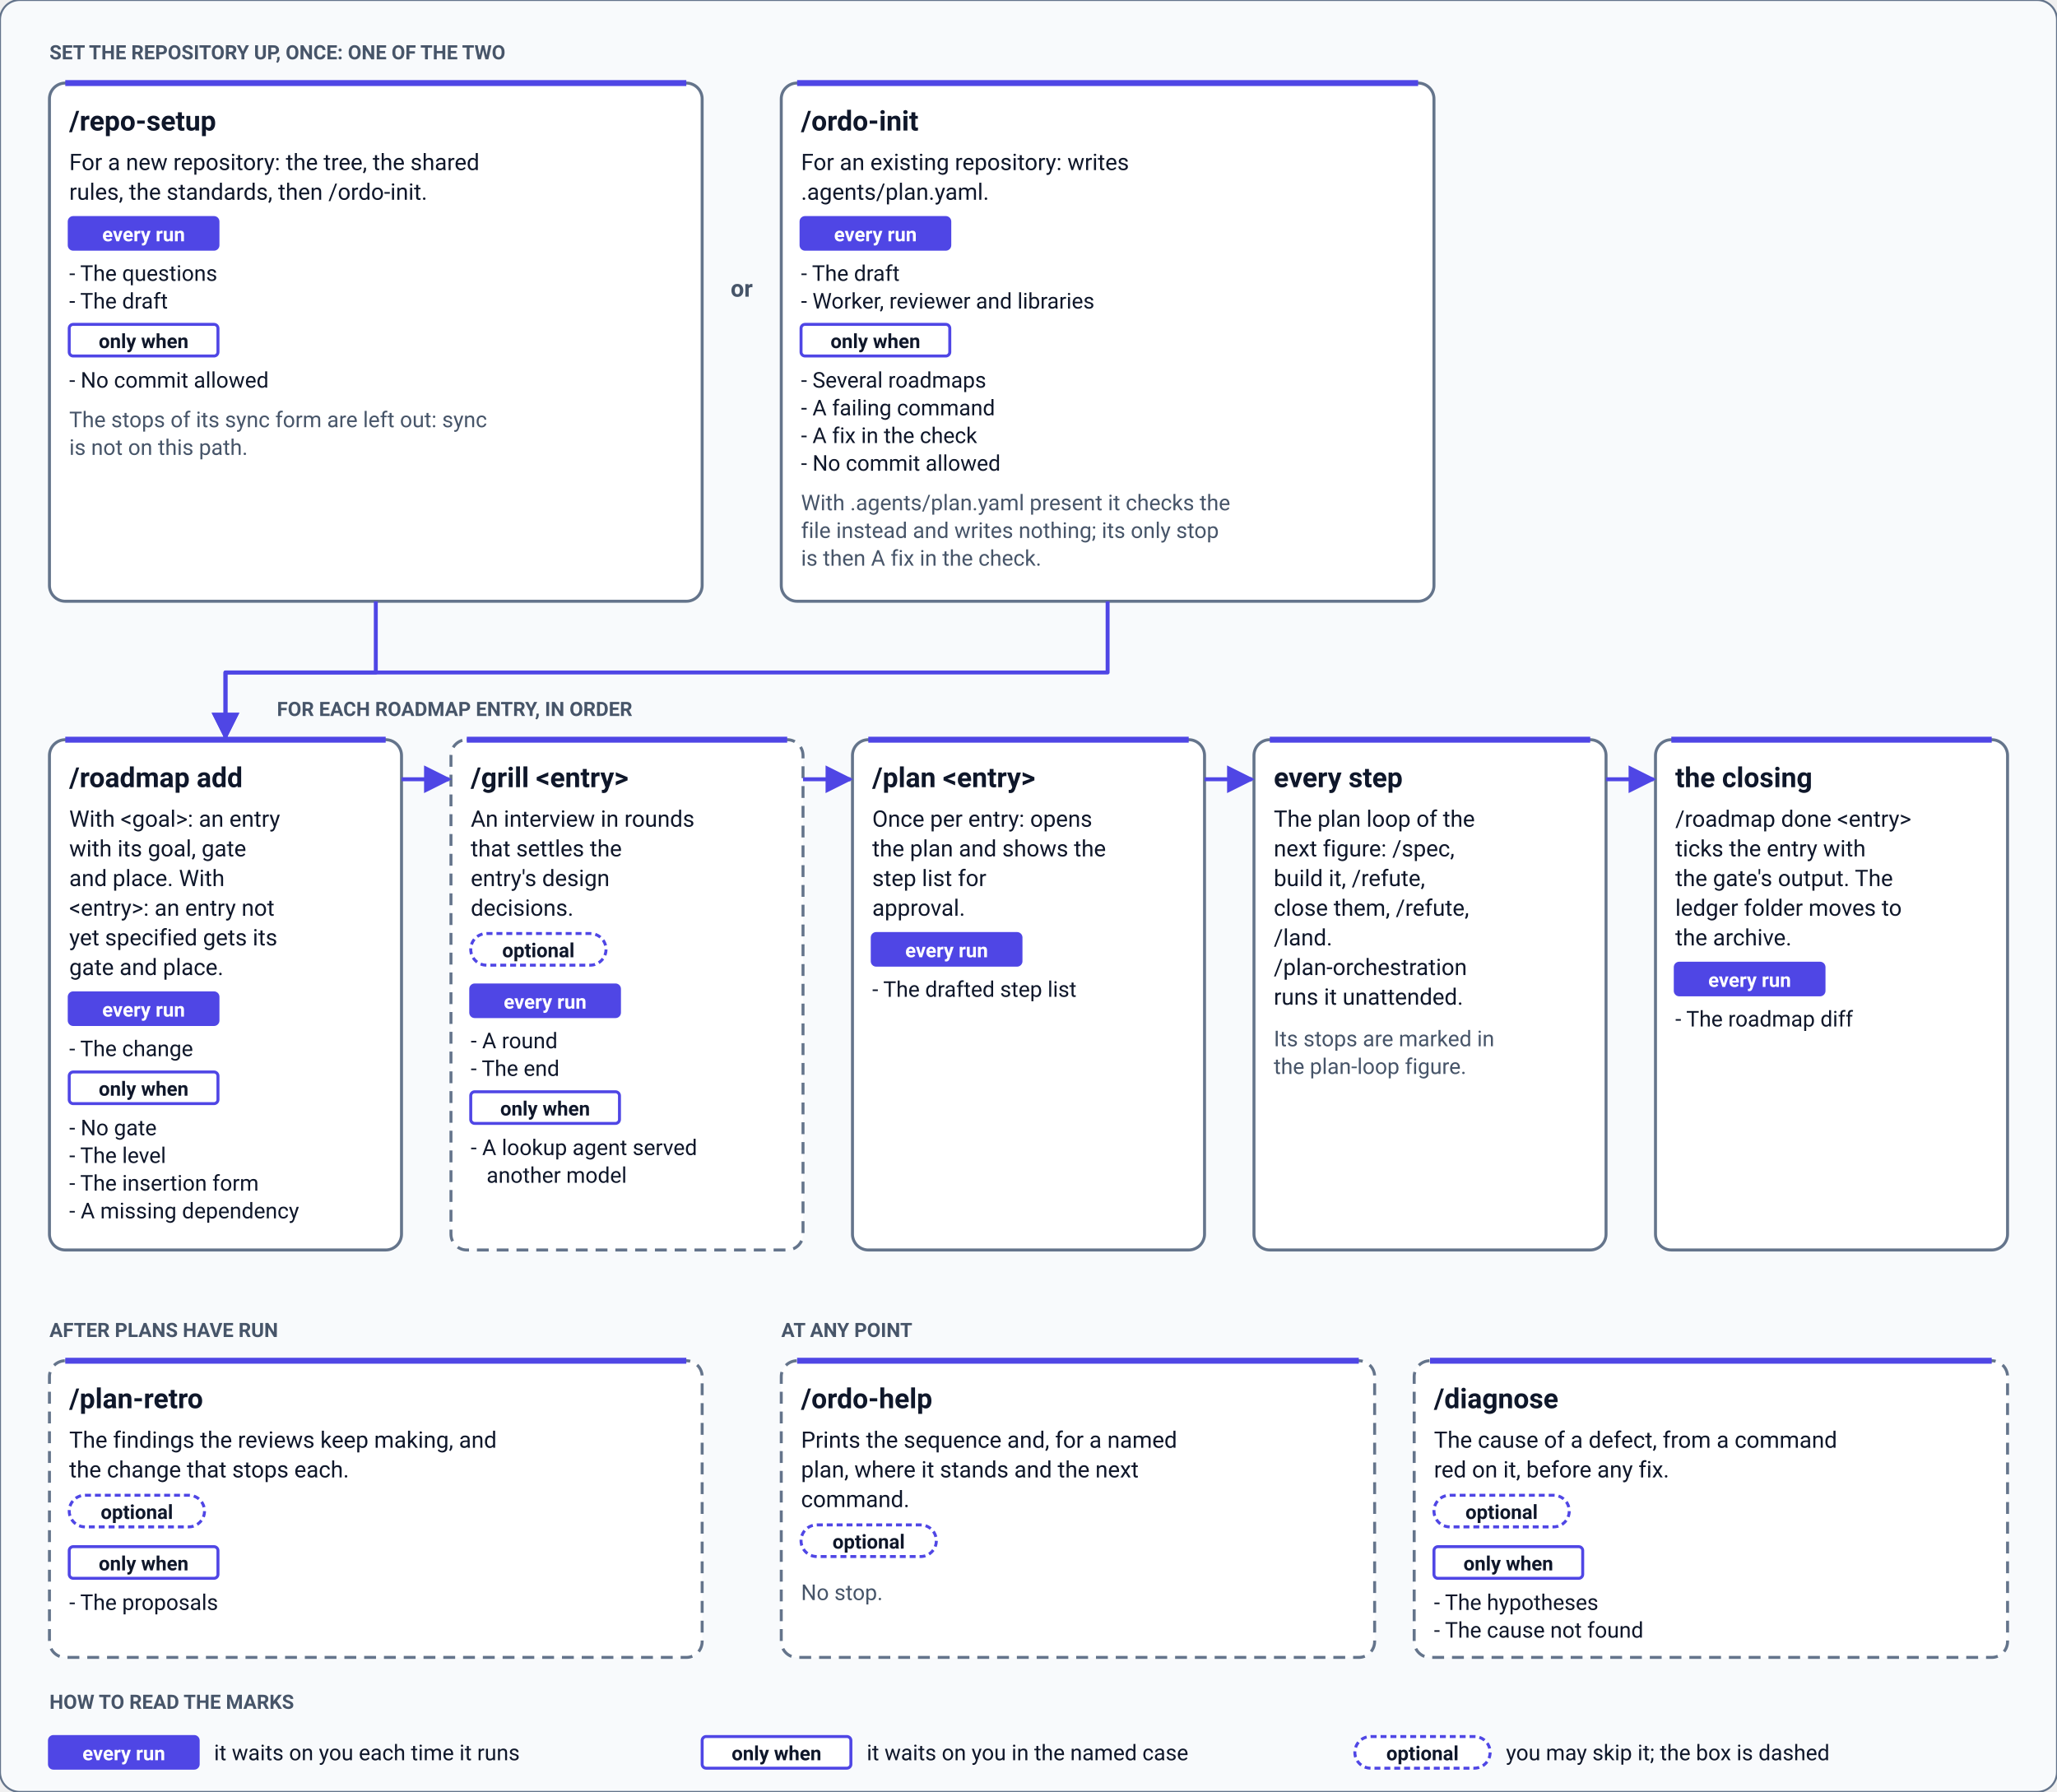
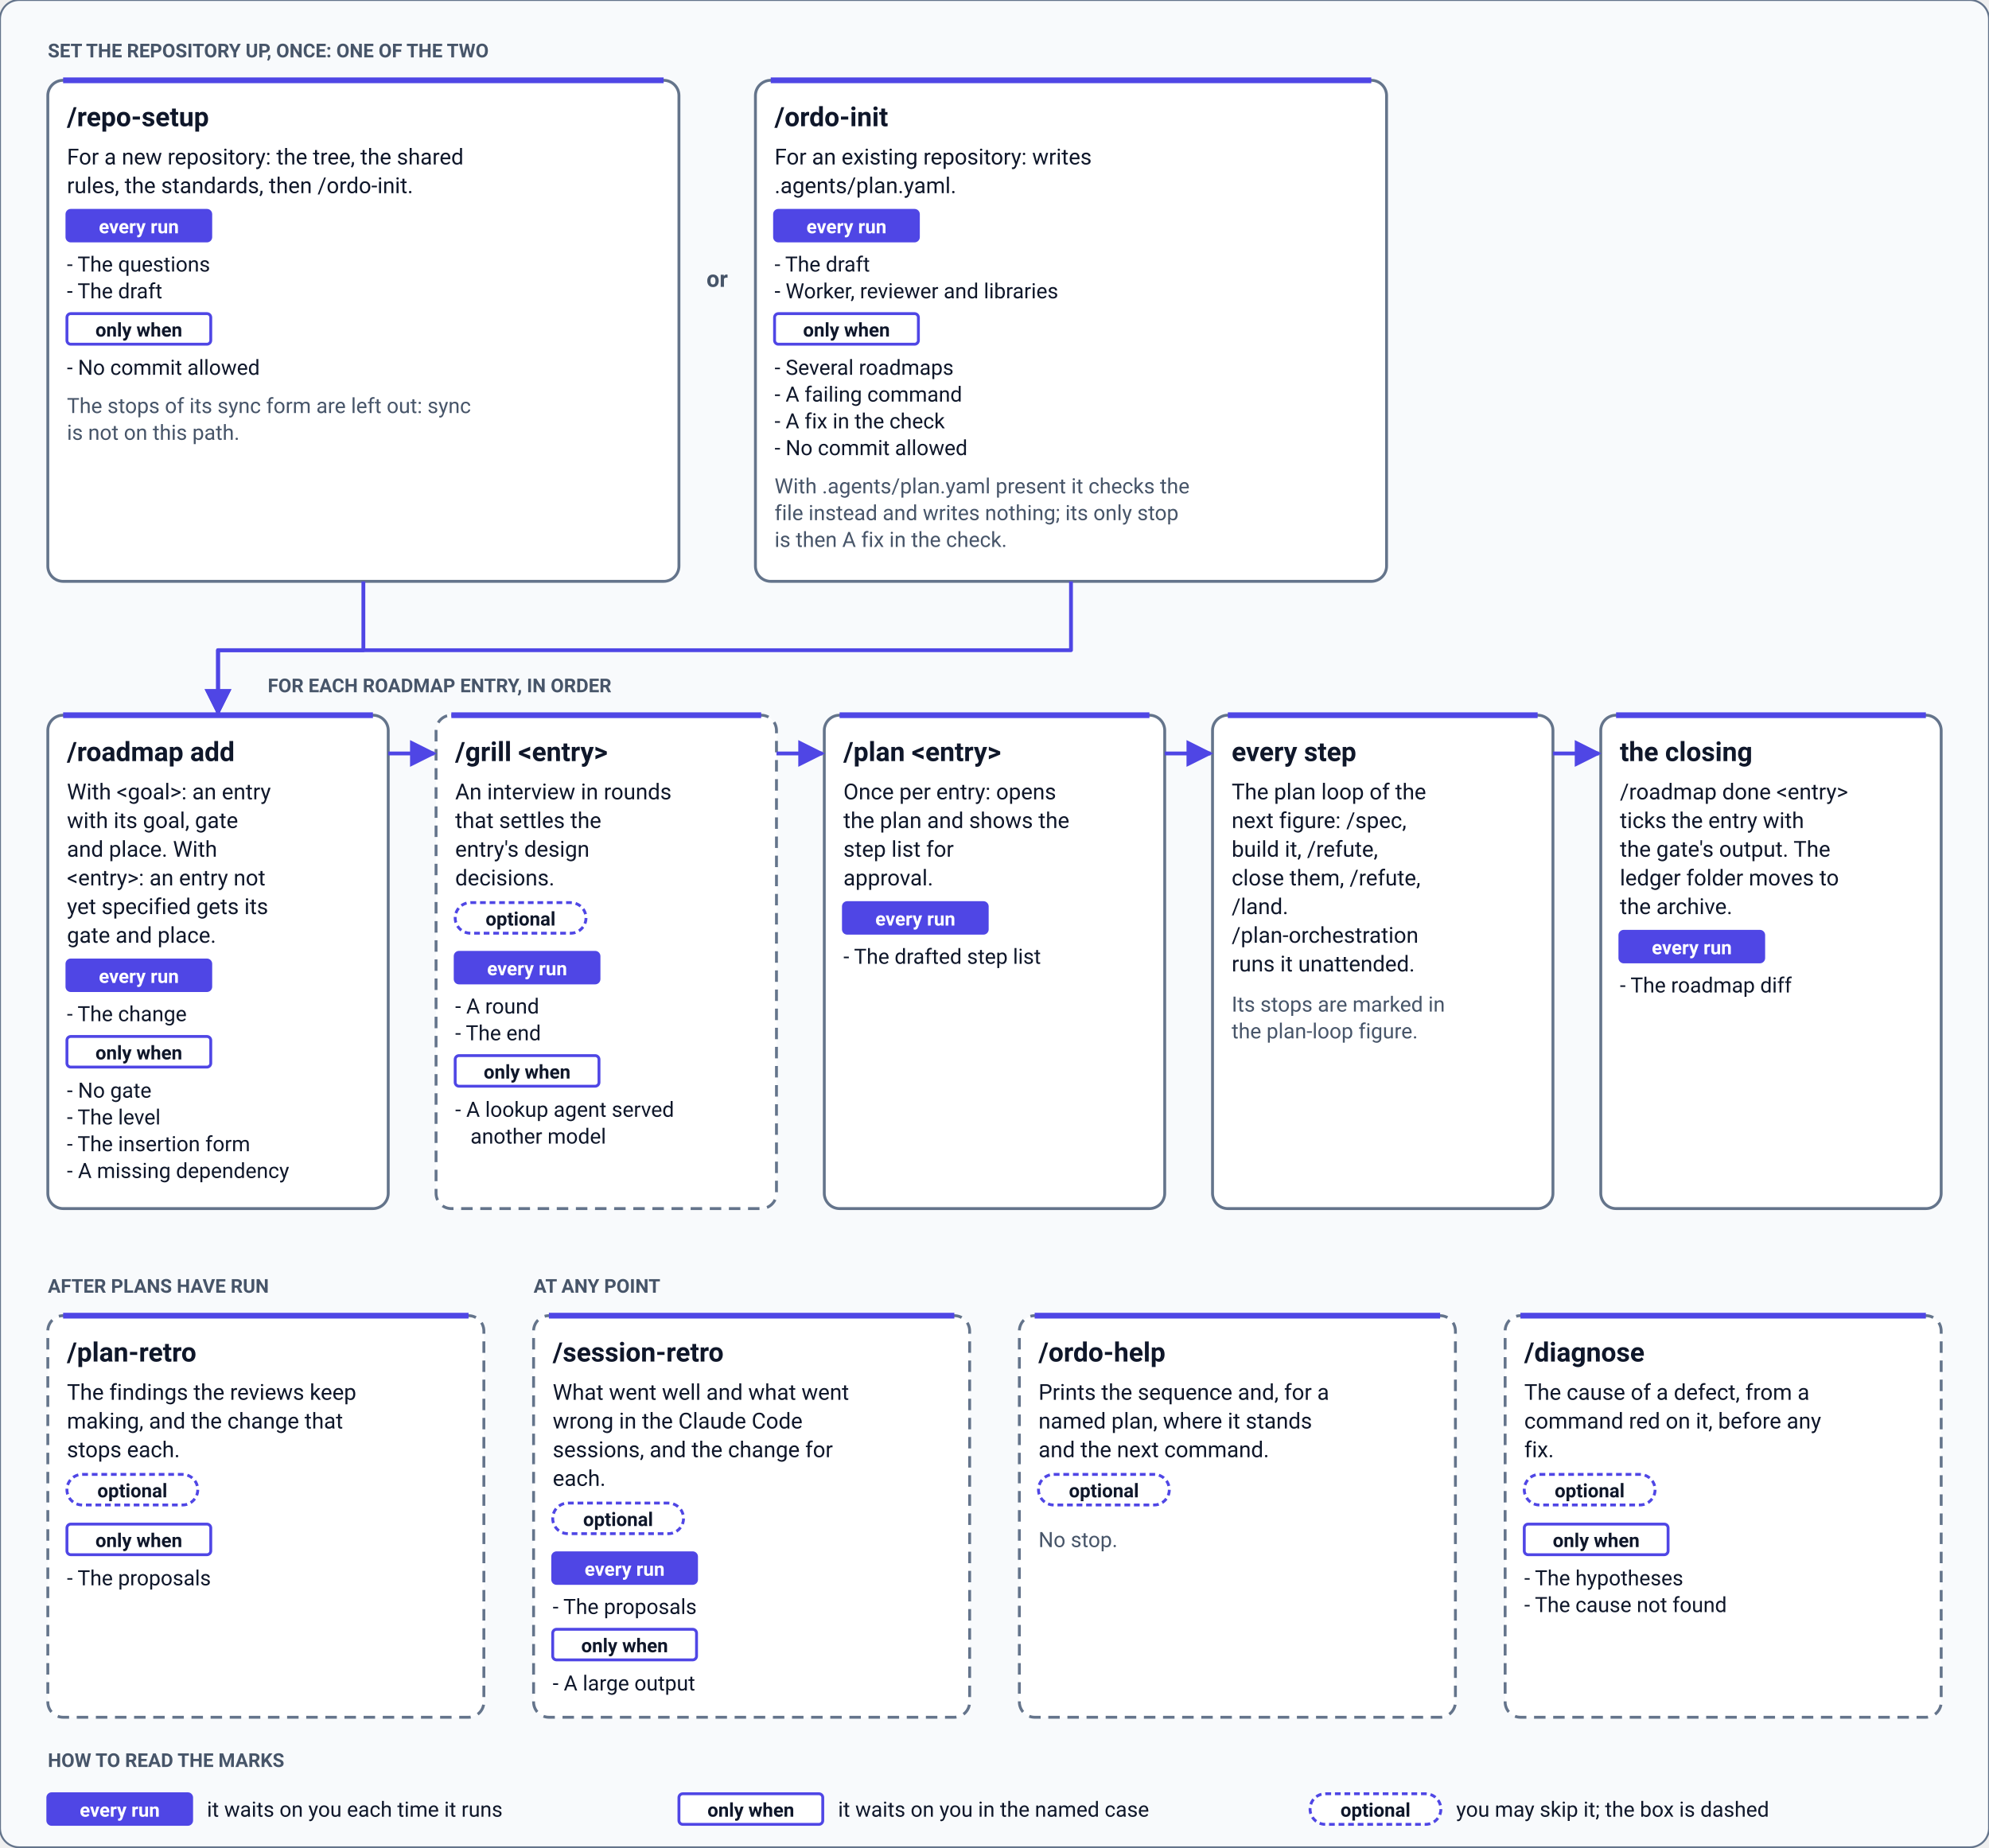
- <svg xmlns="http://www.w3.org/2000/svg" viewBox="0 0 1040 906" width="1040" height="906" role="img" aria-label="The pipeline of one roadmap entry as boxes in order: /repo-setup for a new repository or /ordo-init for an existing one, /roadmap add, the optional /grill, /plan, every step, and the closing, with the optional /plan-retro, /diagnose and /ordo-help beside them. Each box lists the stops where you are asked, marked every run, only when or optional.">
+ <svg xmlns="http://www.w3.org/2000/svg" viewBox="0 0 1040 966" width="1040" height="966" role="img" aria-label="The pipeline of one roadmap entry as boxes in order: /repo-setup for a new repository or /ordo-init for an existing one, /roadmap add, the optional /grill, /plan, every step, and the closing, with the optional /plan-retro, /session-retro, /diagnose and /ordo-help beside them. Each box lists the stops where you are asked, marked every run, only when or optional.">
  <defs>
    <marker id="arrow" viewBox="0 0 10 10" refX="9" refY="5" markerWidth="7" markerHeight="7" orient="auto">
      <path d="M0,0 L10,5 L0,10 z" fill="#4f46e5" />
    </marker>
  </defs>
-   <rect x="0" y="0" width="1040" height="906" rx="10" fill="#f8fafc" stroke="#64748b" />
+   <rect x="0" y="0" width="1040" height="966" rx="10" fill="#f8fafc" stroke="#64748b" />
  <text x="25" y="30" font-family="ui-sans-serif, -apple-system, 'Segoe UI', Roboto, Helvetica, Arial, sans-serif" font-size="10" fill="#475569" font-weight="700" text-anchor="start">SET THE REPOSITORY UP, ONCE: ONE OF THE TWO</text>
  <rect x="25" y="42" width="330" height="262" rx="8" fill="#ffffff" stroke="#64748b" stroke-width="1.5" />
  <line x1="33" y1="42" x2="347" y2="42" stroke="#4f46e5" stroke-width="3" />
  <text x="35" y="66" font-family="ui-sans-serif, -apple-system, 'Segoe UI', Roboto, Helvetica, Arial, sans-serif" font-size="14" fill="#0f172a" font-weight="700" text-anchor="start">/repo-setup</text>
  <text x="35" y="86" font-family="ui-sans-serif, -apple-system, 'Segoe UI', Roboto, Helvetica, Arial, sans-serif" font-size="11.5" fill="#0f172a" font-weight="400" text-anchor="start">For a new repository: the tree, the shared</text>
  <text x="35" y="101" font-family="ui-sans-serif, -apple-system, 'Segoe UI', Roboto, Helvetica, Arial, sans-serif" font-size="11.5" fill="#0f172a" font-weight="400" text-anchor="start">rules, the standards, then /ordo-init.</text>
  <rect x="35" y="110" width="75.2" height="16" rx="2" fill="#4f46e5" stroke="#4f46e5" stroke-width="1.5" />
  <text x="72.6" y="122" font-family="ui-sans-serif, -apple-system, 'Segoe UI', Roboto, Helvetica, Arial, sans-serif" font-size="10" fill="#ffffff" font-weight="700" text-anchor="middle">every run</text>
  <text x="35" y="142" font-family="ui-sans-serif, -apple-system, 'Segoe UI', Roboto, Helvetica, Arial, sans-serif" font-size="11" fill="#0f172a" font-weight="400" text-anchor="start">- The questions</text>
  <text x="35" y="156" font-family="ui-sans-serif, -apple-system, 'Segoe UI', Roboto, Helvetica, Arial, sans-serif" font-size="11" fill="#0f172a" font-weight="400" text-anchor="start">- The draft</text>
  <rect x="35" y="164" width="75.2" height="16" rx="2" fill="#ffffff" stroke="#4f46e5" stroke-width="1.5" />
  <text x="72.6" y="176" font-family="ui-sans-serif, -apple-system, 'Segoe UI', Roboto, Helvetica, Arial, sans-serif" font-size="10" fill="#0f172a" font-weight="700" text-anchor="middle">only when</text>
  <text x="35" y="196" font-family="ui-sans-serif, -apple-system, 'Segoe UI', Roboto, Helvetica, Arial, sans-serif" font-size="11" fill="#0f172a" font-weight="400" text-anchor="start">- No commit allowed</text>
  <text x="35" y="216" font-family="ui-sans-serif, -apple-system, 'Segoe UI', Roboto, Helvetica, Arial, sans-serif" font-size="11" fill="#475569" font-weight="400" text-anchor="start">The stops of its sync form are left out: sync</text>
  <text x="35" y="230" font-family="ui-sans-serif, -apple-system, 'Segoe UI', Roboto, Helvetica, Arial, sans-serif" font-size="11" fill="#475569" font-weight="400" text-anchor="start">is not on this path.</text>
  <rect x="395" y="42" width="330" height="262" rx="8" fill="#ffffff" stroke="#64748b" stroke-width="1.5" />
  <line x1="403" y1="42" x2="717" y2="42" stroke="#4f46e5" stroke-width="3" />
  <text x="405" y="66" font-family="ui-sans-serif, -apple-system, 'Segoe UI', Roboto, Helvetica, Arial, sans-serif" font-size="14" fill="#0f172a" font-weight="700" text-anchor="start">/ordo-init</text>
  <text x="405" y="86" font-family="ui-sans-serif, -apple-system, 'Segoe UI', Roboto, Helvetica, Arial, sans-serif" font-size="11.5" fill="#0f172a" font-weight="400" text-anchor="start">For an existing repository: writes</text>
  <text x="405" y="101" font-family="ui-sans-serif, -apple-system, 'Segoe UI', Roboto, Helvetica, Arial, sans-serif" font-size="11.5" fill="#0f172a" font-weight="400" text-anchor="start">.agents/plan.yaml.</text>
  <rect x="405" y="110" width="75.2" height="16" rx="2" fill="#4f46e5" stroke="#4f46e5" stroke-width="1.5" />
  <text x="442.6" y="122" font-family="ui-sans-serif, -apple-system, 'Segoe UI', Roboto, Helvetica, Arial, sans-serif" font-size="10" fill="#ffffff" font-weight="700" text-anchor="middle">every run</text>
  <text x="405" y="142" font-family="ui-sans-serif, -apple-system, 'Segoe UI', Roboto, Helvetica, Arial, sans-serif" font-size="11" fill="#0f172a" font-weight="400" text-anchor="start">- The draft</text>
  <text x="405" y="156" font-family="ui-sans-serif, -apple-system, 'Segoe UI', Roboto, Helvetica, Arial, sans-serif" font-size="11" fill="#0f172a" font-weight="400" text-anchor="start">- Worker, reviewer and libraries</text>
  <rect x="405" y="164" width="75.2" height="16" rx="2" fill="#ffffff" stroke="#4f46e5" stroke-width="1.5" />
  <text x="442.6" y="176" font-family="ui-sans-serif, -apple-system, 'Segoe UI', Roboto, Helvetica, Arial, sans-serif" font-size="10" fill="#0f172a" font-weight="700" text-anchor="middle">only when</text>
  <text x="405" y="196" font-family="ui-sans-serif, -apple-system, 'Segoe UI', Roboto, Helvetica, Arial, sans-serif" font-size="11" fill="#0f172a" font-weight="400" text-anchor="start">- Several roadmaps</text>
  <text x="405" y="210" font-family="ui-sans-serif, -apple-system, 'Segoe UI', Roboto, Helvetica, Arial, sans-serif" font-size="11" fill="#0f172a" font-weight="400" text-anchor="start">- A failing command</text>
  <text x="405" y="224" font-family="ui-sans-serif, -apple-system, 'Segoe UI', Roboto, Helvetica, Arial, sans-serif" font-size="11" fill="#0f172a" font-weight="400" text-anchor="start">- A fix in the check</text>
  <text x="405" y="238" font-family="ui-sans-serif, -apple-system, 'Segoe UI', Roboto, Helvetica, Arial, sans-serif" font-size="11" fill="#0f172a" font-weight="400" text-anchor="start">- No commit allowed</text>
  <text x="405" y="258" font-family="ui-sans-serif, -apple-system, 'Segoe UI', Roboto, Helvetica, Arial, sans-serif" font-size="11" fill="#475569" font-weight="400" text-anchor="start">With .agents/plan.yaml present it checks the</text>
  <text x="405" y="272" font-family="ui-sans-serif, -apple-system, 'Segoe UI', Roboto, Helvetica, Arial, sans-serif" font-size="11" fill="#475569" font-weight="400" text-anchor="start">file instead and writes nothing; its only stop</text>
  <text x="405" y="286" font-family="ui-sans-serif, -apple-system, 'Segoe UI', Roboto, Helvetica, Arial, sans-serif" font-size="11" fill="#475569" font-weight="400" text-anchor="start">is then A fix in the check.</text>
  <text x="375" y="150" font-family="ui-sans-serif, -apple-system, 'Segoe UI', Roboto, Helvetica, Arial, sans-serif" font-size="12" fill="#475569" font-weight="700" text-anchor="middle">or</text>
  <text x="140" y="362" font-family="ui-sans-serif, -apple-system, 'Segoe UI', Roboto, Helvetica, Arial, sans-serif" font-size="10" fill="#475569" font-weight="700" text-anchor="start">FOR EACH ROADMAP ENTRY, IN ORDER</text>
  <rect x="25" y="374" width="178" height="258" rx="8" fill="#ffffff" stroke="#64748b" stroke-width="1.5" />
  <line x1="33" y1="374" x2="195" y2="374" stroke="#4f46e5" stroke-width="3" />
  <text x="35" y="398" font-family="ui-sans-serif, -apple-system, 'Segoe UI', Roboto, Helvetica, Arial, sans-serif" font-size="14" fill="#0f172a" font-weight="700" text-anchor="start">/roadmap add</text>
  <text x="35" y="418" font-family="ui-sans-serif, -apple-system, 'Segoe UI', Roboto, Helvetica, Arial, sans-serif" font-size="11.5" fill="#0f172a" font-weight="400" text-anchor="start">With &lt;goal&gt;: an entry</text>
  <text x="35" y="433" font-family="ui-sans-serif, -apple-system, 'Segoe UI', Roboto, Helvetica, Arial, sans-serif" font-size="11.5" fill="#0f172a" font-weight="400" text-anchor="start">with its goal, gate</text>
  <text x="35" y="448" font-family="ui-sans-serif, -apple-system, 'Segoe UI', Roboto, Helvetica, Arial, sans-serif" font-size="11.5" fill="#0f172a" font-weight="400" text-anchor="start">and place. With</text>
  <text x="35" y="463" font-family="ui-sans-serif, -apple-system, 'Segoe UI', Roboto, Helvetica, Arial, sans-serif" font-size="11.5" fill="#0f172a" font-weight="400" text-anchor="start">&lt;entry&gt;: an entry not</text>
  <text x="35" y="478" font-family="ui-sans-serif, -apple-system, 'Segoe UI', Roboto, Helvetica, Arial, sans-serif" font-size="11.5" fill="#0f172a" font-weight="400" text-anchor="start">yet specified gets its</text>
  <text x="35" y="493" font-family="ui-sans-serif, -apple-system, 'Segoe UI', Roboto, Helvetica, Arial, sans-serif" font-size="11.5" fill="#0f172a" font-weight="400" text-anchor="start">gate and place.</text>
  <rect x="35" y="502" width="75.2" height="16" rx="2" fill="#4f46e5" stroke="#4f46e5" stroke-width="1.5" />
  <text x="72.6" y="514" font-family="ui-sans-serif, -apple-system, 'Segoe UI', Roboto, Helvetica, Arial, sans-serif" font-size="10" fill="#ffffff" font-weight="700" text-anchor="middle">every run</text>
  <text x="35" y="534" font-family="ui-sans-serif, -apple-system, 'Segoe UI', Roboto, Helvetica, Arial, sans-serif" font-size="11" fill="#0f172a" font-weight="400" text-anchor="start">- The change</text>
  <rect x="35" y="542" width="75.2" height="16" rx="2" fill="#ffffff" stroke="#4f46e5" stroke-width="1.5" />
  <text x="72.6" y="554" font-family="ui-sans-serif, -apple-system, 'Segoe UI', Roboto, Helvetica, Arial, sans-serif" font-size="10" fill="#0f172a" font-weight="700" text-anchor="middle">only when</text>
  <text x="35" y="574" font-family="ui-sans-serif, -apple-system, 'Segoe UI', Roboto, Helvetica, Arial, sans-serif" font-size="11" fill="#0f172a" font-weight="400" text-anchor="start">- No gate</text>
  <text x="35" y="588" font-family="ui-sans-serif, -apple-system, 'Segoe UI', Roboto, Helvetica, Arial, sans-serif" font-size="11" fill="#0f172a" font-weight="400" text-anchor="start">- The level</text>
  <text x="35" y="602" font-family="ui-sans-serif, -apple-system, 'Segoe UI', Roboto, Helvetica, Arial, sans-serif" font-size="11" fill="#0f172a" font-weight="400" text-anchor="start">- The insertion form</text>
  <text x="35" y="616" font-family="ui-sans-serif, -apple-system, 'Segoe UI', Roboto, Helvetica, Arial, sans-serif" font-size="11" fill="#0f172a" font-weight="400" text-anchor="start">- A missing dependency</text>
  <rect x="228" y="374" width="178" height="258" rx="8" fill="#ffffff" stroke="#64748b" stroke-width="1.5" stroke-dasharray="6 4" />
  <line x1="236" y1="374" x2="398" y2="374" stroke="#4f46e5" stroke-width="3" />
  <text x="238" y="398" font-family="ui-sans-serif, -apple-system, 'Segoe UI', Roboto, Helvetica, Arial, sans-serif" font-size="14" fill="#0f172a" font-weight="700" text-anchor="start">/grill &lt;entry&gt;</text>
  <text x="238" y="418" font-family="ui-sans-serif, -apple-system, 'Segoe UI', Roboto, Helvetica, Arial, sans-serif" font-size="11.5" fill="#0f172a" font-weight="400" text-anchor="start">An interview in rounds</text>
  <text x="238" y="433" font-family="ui-sans-serif, -apple-system, 'Segoe UI', Roboto, Helvetica, Arial, sans-serif" font-size="11.5" fill="#0f172a" font-weight="400" text-anchor="start">that settles the</text>
  <text x="238" y="448" font-family="ui-sans-serif, -apple-system, 'Segoe UI', Roboto, Helvetica, Arial, sans-serif" font-size="11.5" fill="#0f172a" font-weight="400" text-anchor="start">entry's design</text>
  <text x="238" y="463" font-family="ui-sans-serif, -apple-system, 'Segoe UI', Roboto, Helvetica, Arial, sans-serif" font-size="11.5" fill="#0f172a" font-weight="400" text-anchor="start">decisions.</text>
  <rect x="238" y="472" width="68.4" height="16" rx="8" fill="#ffffff" stroke="#4f46e5" stroke-width="1.5" stroke-dasharray="3 2" />
  <text x="272.2" y="484" font-family="ui-sans-serif, -apple-system, 'Segoe UI', Roboto, Helvetica, Arial, sans-serif" font-size="10" fill="#0f172a" font-weight="700" text-anchor="middle">optional</text>
  <rect x="238" y="498" width="75.2" height="16" rx="2" fill="#4f46e5" stroke="#4f46e5" stroke-width="1.5" />
  <text x="275.6" y="510" font-family="ui-sans-serif, -apple-system, 'Segoe UI', Roboto, Helvetica, Arial, sans-serif" font-size="10" fill="#ffffff" font-weight="700" text-anchor="middle">every run</text>
  <text x="238" y="530" font-family="ui-sans-serif, -apple-system, 'Segoe UI', Roboto, Helvetica, Arial, sans-serif" font-size="11" fill="#0f172a" font-weight="400" text-anchor="start">- A round</text>
  <text x="238" y="544" font-family="ui-sans-serif, -apple-system, 'Segoe UI', Roboto, Helvetica, Arial, sans-serif" font-size="11" fill="#0f172a" font-weight="400" text-anchor="start">- The end</text>
  <rect x="238" y="552" width="75.2" height="16" rx="2" fill="#ffffff" stroke="#4f46e5" stroke-width="1.5" />
  <text x="275.6" y="564" font-family="ui-sans-serif, -apple-system, 'Segoe UI', Roboto, Helvetica, Arial, sans-serif" font-size="10" fill="#0f172a" font-weight="700" text-anchor="middle">only when</text>
  <text x="238" y="584" font-family="ui-sans-serif, -apple-system, 'Segoe UI', Roboto, Helvetica, Arial, sans-serif" font-size="11" fill="#0f172a" font-weight="400" text-anchor="start">- A lookup agent served</text>
  <text x="246" y="598" font-family="ui-sans-serif, -apple-system, 'Segoe UI', Roboto, Helvetica, Arial, sans-serif" font-size="11" fill="#0f172a" font-weight="400" text-anchor="start">another model</text>
  <rect x="431" y="374" width="178" height="258" rx="8" fill="#ffffff" stroke="#64748b" stroke-width="1.5" />
  <line x1="439" y1="374" x2="601" y2="374" stroke="#4f46e5" stroke-width="3" />
  <text x="441" y="398" font-family="ui-sans-serif, -apple-system, 'Segoe UI', Roboto, Helvetica, Arial, sans-serif" font-size="14" fill="#0f172a" font-weight="700" text-anchor="start">/plan &lt;entry&gt;</text>
  <text x="441" y="418" font-family="ui-sans-serif, -apple-system, 'Segoe UI', Roboto, Helvetica, Arial, sans-serif" font-size="11.5" fill="#0f172a" font-weight="400" text-anchor="start">Once per entry: opens</text>
  <text x="441" y="433" font-family="ui-sans-serif, -apple-system, 'Segoe UI', Roboto, Helvetica, Arial, sans-serif" font-size="11.5" fill="#0f172a" font-weight="400" text-anchor="start">the plan and shows the</text>
  <text x="441" y="448" font-family="ui-sans-serif, -apple-system, 'Segoe UI', Roboto, Helvetica, Arial, sans-serif" font-size="11.5" fill="#0f172a" font-weight="400" text-anchor="start">step list for</text>
  <text x="441" y="463" font-family="ui-sans-serif, -apple-system, 'Segoe UI', Roboto, Helvetica, Arial, sans-serif" font-size="11.5" fill="#0f172a" font-weight="400" text-anchor="start">approval.</text>
  <rect x="441" y="472" width="75.2" height="16" rx="2" fill="#4f46e5" stroke="#4f46e5" stroke-width="1.5" />
  <text x="478.6" y="484" font-family="ui-sans-serif, -apple-system, 'Segoe UI', Roboto, Helvetica, Arial, sans-serif" font-size="10" fill="#ffffff" font-weight="700" text-anchor="middle">every run</text>
  <text x="441" y="504" font-family="ui-sans-serif, -apple-system, 'Segoe UI', Roboto, Helvetica, Arial, sans-serif" font-size="11" fill="#0f172a" font-weight="400" text-anchor="start">- The drafted step list</text>
  <rect x="634" y="374" width="178" height="258" rx="8" fill="#ffffff" stroke="#64748b" stroke-width="1.5" />
  <line x1="642" y1="374" x2="804" y2="374" stroke="#4f46e5" stroke-width="3" />
  <text x="644" y="398" font-family="ui-sans-serif, -apple-system, 'Segoe UI', Roboto, Helvetica, Arial, sans-serif" font-size="14" fill="#0f172a" font-weight="700" text-anchor="start">every step</text>
  <text x="644" y="418" font-family="ui-sans-serif, -apple-system, 'Segoe UI', Roboto, Helvetica, Arial, sans-serif" font-size="11.5" fill="#0f172a" font-weight="400" text-anchor="start">The plan loop of the</text>
  <text x="644" y="433" font-family="ui-sans-serif, -apple-system, 'Segoe UI', Roboto, Helvetica, Arial, sans-serif" font-size="11.5" fill="#0f172a" font-weight="400" text-anchor="start">next figure: /spec,</text>
  <text x="644" y="448" font-family="ui-sans-serif, -apple-system, 'Segoe UI', Roboto, Helvetica, Arial, sans-serif" font-size="11.5" fill="#0f172a" font-weight="400" text-anchor="start">build it, /refute,</text>
  <text x="644" y="463" font-family="ui-sans-serif, -apple-system, 'Segoe UI', Roboto, Helvetica, Arial, sans-serif" font-size="11.5" fill="#0f172a" font-weight="400" text-anchor="start">close them, /refute,</text>
  <text x="644" y="478" font-family="ui-sans-serif, -apple-system, 'Segoe UI', Roboto, Helvetica, Arial, sans-serif" font-size="11.5" fill="#0f172a" font-weight="400" text-anchor="start">/land.</text>
  <text x="644" y="493" font-family="ui-sans-serif, -apple-system, 'Segoe UI', Roboto, Helvetica, Arial, sans-serif" font-size="11.5" fill="#0f172a" font-weight="400" text-anchor="start">/plan-orchestration</text>
  <text x="644" y="508" font-family="ui-sans-serif, -apple-system, 'Segoe UI', Roboto, Helvetica, Arial, sans-serif" font-size="11.5" fill="#0f172a" font-weight="400" text-anchor="start">runs it unattended.</text>
  <text x="644" y="529" font-family="ui-sans-serif, -apple-system, 'Segoe UI', Roboto, Helvetica, Arial, sans-serif" font-size="11" fill="#475569" font-weight="400" text-anchor="start">Its stops are marked in</text>
  <text x="644" y="543" font-family="ui-sans-serif, -apple-system, 'Segoe UI', Roboto, Helvetica, Arial, sans-serif" font-size="11" fill="#475569" font-weight="400" text-anchor="start">the plan-loop figure.</text>
  <rect x="837" y="374" width="178" height="258" rx="8" fill="#ffffff" stroke="#64748b" stroke-width="1.5" />
  <line x1="845" y1="374" x2="1007" y2="374" stroke="#4f46e5" stroke-width="3" />
  <text x="847" y="398" font-family="ui-sans-serif, -apple-system, 'Segoe UI', Roboto, Helvetica, Arial, sans-serif" font-size="14" fill="#0f172a" font-weight="700" text-anchor="start">the closing</text>
  <text x="847" y="418" font-family="ui-sans-serif, -apple-system, 'Segoe UI', Roboto, Helvetica, Arial, sans-serif" font-size="11.5" fill="#0f172a" font-weight="400" text-anchor="start">/roadmap done &lt;entry&gt;</text>
  <text x="847" y="433" font-family="ui-sans-serif, -apple-system, 'Segoe UI', Roboto, Helvetica, Arial, sans-serif" font-size="11.5" fill="#0f172a" font-weight="400" text-anchor="start">ticks the entry with</text>
  <text x="847" y="448" font-family="ui-sans-serif, -apple-system, 'Segoe UI', Roboto, Helvetica, Arial, sans-serif" font-size="11.5" fill="#0f172a" font-weight="400" text-anchor="start">the gate's output. The</text>
  <text x="847" y="463" font-family="ui-sans-serif, -apple-system, 'Segoe UI', Roboto, Helvetica, Arial, sans-serif" font-size="11.5" fill="#0f172a" font-weight="400" text-anchor="start">ledger folder moves to</text>
  <text x="847" y="478" font-family="ui-sans-serif, -apple-system, 'Segoe UI', Roboto, Helvetica, Arial, sans-serif" font-size="11.5" fill="#0f172a" font-weight="400" text-anchor="start">the archive.</text>
  <rect x="847" y="487" width="75.2" height="16" rx="2" fill="#4f46e5" stroke="#4f46e5" stroke-width="1.5" />
  <text x="884.6" y="499" font-family="ui-sans-serif, -apple-system, 'Segoe UI', Roboto, Helvetica, Arial, sans-serif" font-size="10" fill="#ffffff" font-weight="700" text-anchor="middle">every run</text>
  <text x="847" y="519" font-family="ui-sans-serif, -apple-system, 'Segoe UI', Roboto, Helvetica, Arial, sans-serif" font-size="11" fill="#0f172a" font-weight="400" text-anchor="start">- The roadmap diff</text>
  <line x1="203" y1="394" x2="227" y2="394" stroke="#4f46e5" stroke-width="2" marker-end="url(#arrow)" />
  <line x1="406" y1="394" x2="430" y2="394" stroke="#4f46e5" stroke-width="2" marker-end="url(#arrow)" />
  <line x1="609" y1="394" x2="633" y2="394" stroke="#4f46e5" stroke-width="2" marker-end="url(#arrow)" />
  <line x1="812" y1="394" x2="836" y2="394" stroke="#4f46e5" stroke-width="2" marker-end="url(#arrow)" />
  <path d="M190,304 L190,340 L114,340 L114,373" fill="none" stroke="#4f46e5" stroke-width="2" marker-end="url(#arrow)" stroke-linejoin="round" />
  <path d="M560,304 L560,340 L114,340 L114,373" fill="none" stroke="#4f46e5" stroke-width="2" marker-end="url(#arrow)" stroke-linejoin="round" />
  <text x="25" y="676" font-family="ui-sans-serif, -apple-system, 'Segoe UI', Roboto, Helvetica, Arial, sans-serif" font-size="10" fill="#475569" font-weight="700" text-anchor="start">AFTER PLANS HAVE RUN</text>
-   <text x="395" y="676" font-family="ui-sans-serif, -apple-system, 'Segoe UI', Roboto, Helvetica, Arial, sans-serif" font-size="10" fill="#475569" font-weight="700" text-anchor="start">AT ANY POINT</text>
-   <rect x="25" y="688" width="330" height="150" rx="8" fill="#ffffff" stroke="#64748b" stroke-width="1.5" stroke-dasharray="6 4" />
-   <line x1="33" y1="688" x2="347" y2="688" stroke="#4f46e5" stroke-width="3" />
+   <text x="279" y="676" font-family="ui-sans-serif, -apple-system, 'Segoe UI', Roboto, Helvetica, Arial, sans-serif" font-size="10" fill="#475569" font-weight="700" text-anchor="start">AT ANY POINT</text>
+   <rect x="25" y="688" width="228" height="210" rx="8" fill="#ffffff" stroke="#64748b" stroke-width="1.5" stroke-dasharray="6 4" />
+   <line x1="33" y1="688" x2="245" y2="688" stroke="#4f46e5" stroke-width="3" />
  <text x="35" y="712" font-family="ui-sans-serif, -apple-system, 'Segoe UI', Roboto, Helvetica, Arial, sans-serif" font-size="14" fill="#0f172a" font-weight="700" text-anchor="start">/plan-retro</text>
-   <text x="35" y="732" font-family="ui-sans-serif, -apple-system, 'Segoe UI', Roboto, Helvetica, Arial, sans-serif" font-size="11.5" fill="#0f172a" font-weight="400" text-anchor="start">The findings the reviews keep making, and</text>
-   <text x="35" y="747" font-family="ui-sans-serif, -apple-system, 'Segoe UI', Roboto, Helvetica, Arial, sans-serif" font-size="11.5" fill="#0f172a" font-weight="400" text-anchor="start">the change that stops each.</text>
-   <rect x="35" y="756" width="68.4" height="16" rx="8" fill="#ffffff" stroke="#4f46e5" stroke-width="1.5" stroke-dasharray="3 2" />
-   <text x="69.2" y="768" font-family="ui-sans-serif, -apple-system, 'Segoe UI', Roboto, Helvetica, Arial, sans-serif" font-size="10" fill="#0f172a" font-weight="700" text-anchor="middle">optional</text>
-   <rect x="35" y="782" width="75.2" height="16" rx="2" fill="#ffffff" stroke="#4f46e5" stroke-width="1.5" />
-   <text x="72.6" y="794" font-family="ui-sans-serif, -apple-system, 'Segoe UI', Roboto, Helvetica, Arial, sans-serif" font-size="10" fill="#0f172a" font-weight="700" text-anchor="middle">only when</text>
-   <text x="35" y="814" font-family="ui-sans-serif, -apple-system, 'Segoe UI', Roboto, Helvetica, Arial, sans-serif" font-size="11" fill="#0f172a" font-weight="400" text-anchor="start">- The proposals</text>
-   <rect x="395" y="688" width="300" height="150" rx="8" fill="#ffffff" stroke="#64748b" stroke-width="1.5" stroke-dasharray="6 4" />
-   <line x1="403" y1="688" x2="687" y2="688" stroke="#4f46e5" stroke-width="3" />
-   <text x="405" y="712" font-family="ui-sans-serif, -apple-system, 'Segoe UI', Roboto, Helvetica, Arial, sans-serif" font-size="14" fill="#0f172a" font-weight="700" text-anchor="start">/ordo-help</text>
-   <text x="405" y="732" font-family="ui-sans-serif, -apple-system, 'Segoe UI', Roboto, Helvetica, Arial, sans-serif" font-size="11.5" fill="#0f172a" font-weight="400" text-anchor="start">Prints the sequence and, for a named</text>
-   <text x="405" y="747" font-family="ui-sans-serif, -apple-system, 'Segoe UI', Roboto, Helvetica, Arial, sans-serif" font-size="11.5" fill="#0f172a" font-weight="400" text-anchor="start">plan, where it stands and the next</text>
-   <text x="405" y="762" font-family="ui-sans-serif, -apple-system, 'Segoe UI', Roboto, Helvetica, Arial, sans-serif" font-size="11.5" fill="#0f172a" font-weight="400" text-anchor="start">command.</text>
-   <rect x="405" y="771" width="68.4" height="16" rx="8" fill="#ffffff" stroke="#4f46e5" stroke-width="1.5" stroke-dasharray="3 2" />
-   <text x="439.2" y="783" font-family="ui-sans-serif, -apple-system, 'Segoe UI', Roboto, Helvetica, Arial, sans-serif" font-size="10" fill="#0f172a" font-weight="700" text-anchor="middle">optional</text>
-   <text x="405" y="809" font-family="ui-sans-serif, -apple-system, 'Segoe UI', Roboto, Helvetica, Arial, sans-serif" font-size="11" fill="#475569" font-weight="400" text-anchor="start">No stop.</text>
-   <rect x="715" y="688" width="300" height="150" rx="8" fill="#ffffff" stroke="#64748b" stroke-width="1.5" stroke-dasharray="6 4" />
-   <line x1="723" y1="688" x2="1007" y2="688" stroke="#4f46e5" stroke-width="3" />
-   <text x="725" y="712" font-family="ui-sans-serif, -apple-system, 'Segoe UI', Roboto, Helvetica, Arial, sans-serif" font-size="14" fill="#0f172a" font-weight="700" text-anchor="start">/diagnose</text>
-   <text x="725" y="732" font-family="ui-sans-serif, -apple-system, 'Segoe UI', Roboto, Helvetica, Arial, sans-serif" font-size="11.5" fill="#0f172a" font-weight="400" text-anchor="start">The cause of a defect, from a command</text>
-   <text x="725" y="747" font-family="ui-sans-serif, -apple-system, 'Segoe UI', Roboto, Helvetica, Arial, sans-serif" font-size="11.5" fill="#0f172a" font-weight="400" text-anchor="start">red on it, before any fix.</text>
-   <rect x="725" y="756" width="68.4" height="16" rx="8" fill="#ffffff" stroke="#4f46e5" stroke-width="1.5" stroke-dasharray="3 2" />
-   <text x="759.2" y="768" font-family="ui-sans-serif, -apple-system, 'Segoe UI', Roboto, Helvetica, Arial, sans-serif" font-size="10" fill="#0f172a" font-weight="700" text-anchor="middle">optional</text>
-   <rect x="725" y="782" width="75.2" height="16" rx="2" fill="#ffffff" stroke="#4f46e5" stroke-width="1.5" />
-   <text x="762.6" y="794" font-family="ui-sans-serif, -apple-system, 'Segoe UI', Roboto, Helvetica, Arial, sans-serif" font-size="10" fill="#0f172a" font-weight="700" text-anchor="middle">only when</text>
-   <text x="725" y="814" font-family="ui-sans-serif, -apple-system, 'Segoe UI', Roboto, Helvetica, Arial, sans-serif" font-size="11" fill="#0f172a" font-weight="400" text-anchor="start">- The hypotheses</text>
-   <text x="725" y="828" font-family="ui-sans-serif, -apple-system, 'Segoe UI', Roboto, Helvetica, Arial, sans-serif" font-size="11" fill="#0f172a" font-weight="400" text-anchor="start">- The cause not found</text>
-   <text x="25" y="864" font-family="ui-sans-serif, -apple-system, 'Segoe UI', Roboto, Helvetica, Arial, sans-serif" font-size="10" fill="#475569" font-weight="700" text-anchor="start">HOW TO READ THE MARKS</text>
-   <rect x="25" y="878" width="75.2" height="16" rx="2" fill="#4f46e5" stroke="#4f46e5" stroke-width="1.5" />
-   <text x="62.6" y="890" font-family="ui-sans-serif, -apple-system, 'Segoe UI', Roboto, Helvetica, Arial, sans-serif" font-size="10" fill="#ffffff" font-weight="700" text-anchor="middle">every run</text>
-   <text x="108.2" y="890" font-family="ui-sans-serif, -apple-system, 'Segoe UI', Roboto, Helvetica, Arial, sans-serif" font-size="11" fill="#0f172a" font-weight="400" text-anchor="start">it waits on you each time it runs</text>
-   <rect x="355" y="878" width="75.2" height="16" rx="2" fill="#ffffff" stroke="#4f46e5" stroke-width="1.5" />
-   <text x="392.6" y="890" font-family="ui-sans-serif, -apple-system, 'Segoe UI', Roboto, Helvetica, Arial, sans-serif" font-size="10" fill="#0f172a" font-weight="700" text-anchor="middle">only when</text>
-   <text x="438.2" y="890" font-family="ui-sans-serif, -apple-system, 'Segoe UI', Roboto, Helvetica, Arial, sans-serif" font-size="11" fill="#0f172a" font-weight="400" text-anchor="start">it waits on you in the named case</text>
-   <rect x="685" y="878" width="68.4" height="16" rx="8" fill="#ffffff" stroke="#4f46e5" stroke-width="1.5" stroke-dasharray="3 2" />
-   <text x="719.2" y="890" font-family="ui-sans-serif, -apple-system, 'Segoe UI', Roboto, Helvetica, Arial, sans-serif" font-size="10" fill="#0f172a" font-weight="700" text-anchor="middle">optional</text>
-   <text x="761.4" y="890" font-family="ui-sans-serif, -apple-system, 'Segoe UI', Roboto, Helvetica, Arial, sans-serif" font-size="11" fill="#0f172a" font-weight="400" text-anchor="start">you may skip it; the box is dashed</text>
+   <text x="35" y="732" font-family="ui-sans-serif, -apple-system, 'Segoe UI', Roboto, Helvetica, Arial, sans-serif" font-size="11.5" fill="#0f172a" font-weight="400" text-anchor="start">The findings the reviews keep</text>
+   <text x="35" y="747" font-family="ui-sans-serif, -apple-system, 'Segoe UI', Roboto, Helvetica, Arial, sans-serif" font-size="11.5" fill="#0f172a" font-weight="400" text-anchor="start">making, and the change that</text>
+   <text x="35" y="762" font-family="ui-sans-serif, -apple-system, 'Segoe UI', Roboto, Helvetica, Arial, sans-serif" font-size="11.5" fill="#0f172a" font-weight="400" text-anchor="start">stops each.</text>
+   <rect x="35" y="771" width="68.4" height="16" rx="8" fill="#ffffff" stroke="#4f46e5" stroke-width="1.5" stroke-dasharray="3 2" />
+   <text x="69.2" y="783" font-family="ui-sans-serif, -apple-system, 'Segoe UI', Roboto, Helvetica, Arial, sans-serif" font-size="10" fill="#0f172a" font-weight="700" text-anchor="middle">optional</text>
+   <rect x="35" y="797" width="75.2" height="16" rx="2" fill="#ffffff" stroke="#4f46e5" stroke-width="1.5" />
+   <text x="72.6" y="809" font-family="ui-sans-serif, -apple-system, 'Segoe UI', Roboto, Helvetica, Arial, sans-serif" font-size="10" fill="#0f172a" font-weight="700" text-anchor="middle">only when</text>
+   <text x="35" y="829" font-family="ui-sans-serif, -apple-system, 'Segoe UI', Roboto, Helvetica, Arial, sans-serif" font-size="11" fill="#0f172a" font-weight="400" text-anchor="start">- The proposals</text>
+   <rect x="279" y="688" width="228" height="210" rx="8" fill="#ffffff" stroke="#64748b" stroke-width="1.5" stroke-dasharray="6 4" />
+   <line x1="287" y1="688" x2="499" y2="688" stroke="#4f46e5" stroke-width="3" />
+   <text x="289" y="712" font-family="ui-sans-serif, -apple-system, 'Segoe UI', Roboto, Helvetica, Arial, sans-serif" font-size="14" fill="#0f172a" font-weight="700" text-anchor="start">/session-retro</text>
+   <text x="289" y="732" font-family="ui-sans-serif, -apple-system, 'Segoe UI', Roboto, Helvetica, Arial, sans-serif" font-size="11.5" fill="#0f172a" font-weight="400" text-anchor="start">What went well and what went</text>
+   <text x="289" y="747" font-family="ui-sans-serif, -apple-system, 'Segoe UI', Roboto, Helvetica, Arial, sans-serif" font-size="11.5" fill="#0f172a" font-weight="400" text-anchor="start">wrong in the Claude Code</text>
+   <text x="289" y="762" font-family="ui-sans-serif, -apple-system, 'Segoe UI', Roboto, Helvetica, Arial, sans-serif" font-size="11.5" fill="#0f172a" font-weight="400" text-anchor="start">sessions, and the change for</text>
+   <text x="289" y="777" font-family="ui-sans-serif, -apple-system, 'Segoe UI', Roboto, Helvetica, Arial, sans-serif" font-size="11.5" fill="#0f172a" font-weight="400" text-anchor="start">each.</text>
+   <rect x="289" y="786" width="68.4" height="16" rx="8" fill="#ffffff" stroke="#4f46e5" stroke-width="1.5" stroke-dasharray="3 2" />
+   <text x="323.2" y="798" font-family="ui-sans-serif, -apple-system, 'Segoe UI', Roboto, Helvetica, Arial, sans-serif" font-size="10" fill="#0f172a" font-weight="700" text-anchor="middle">optional</text>
+   <rect x="289" y="812" width="75.2" height="16" rx="2" fill="#4f46e5" stroke="#4f46e5" stroke-width="1.5" />
+   <text x="326.6" y="824" font-family="ui-sans-serif, -apple-system, 'Segoe UI', Roboto, Helvetica, Arial, sans-serif" font-size="10" fill="#ffffff" font-weight="700" text-anchor="middle">every run</text>
+   <text x="289" y="844" font-family="ui-sans-serif, -apple-system, 'Segoe UI', Roboto, Helvetica, Arial, sans-serif" font-size="11" fill="#0f172a" font-weight="400" text-anchor="start">- The proposals</text>
+   <rect x="289" y="852" width="75.2" height="16" rx="2" fill="#ffffff" stroke="#4f46e5" stroke-width="1.5" />
+   <text x="326.6" y="864" font-family="ui-sans-serif, -apple-system, 'Segoe UI', Roboto, Helvetica, Arial, sans-serif" font-size="10" fill="#0f172a" font-weight="700" text-anchor="middle">only when</text>
+   <text x="289" y="884" font-family="ui-sans-serif, -apple-system, 'Segoe UI', Roboto, Helvetica, Arial, sans-serif" font-size="11" fill="#0f172a" font-weight="400" text-anchor="start">- A large output</text>
+   <rect x="533" y="688" width="228" height="210" rx="8" fill="#ffffff" stroke="#64748b" stroke-width="1.5" stroke-dasharray="6 4" />
+   <line x1="541" y1="688" x2="753" y2="688" stroke="#4f46e5" stroke-width="3" />
+   <text x="543" y="712" font-family="ui-sans-serif, -apple-system, 'Segoe UI', Roboto, Helvetica, Arial, sans-serif" font-size="14" fill="#0f172a" font-weight="700" text-anchor="start">/ordo-help</text>
+   <text x="543" y="732" font-family="ui-sans-serif, -apple-system, 'Segoe UI', Roboto, Helvetica, Arial, sans-serif" font-size="11.5" fill="#0f172a" font-weight="400" text-anchor="start">Prints the sequence and, for a</text>
+   <text x="543" y="747" font-family="ui-sans-serif, -apple-system, 'Segoe UI', Roboto, Helvetica, Arial, sans-serif" font-size="11.5" fill="#0f172a" font-weight="400" text-anchor="start">named plan, where it stands</text>
+   <text x="543" y="762" font-family="ui-sans-serif, -apple-system, 'Segoe UI', Roboto, Helvetica, Arial, sans-serif" font-size="11.5" fill="#0f172a" font-weight="400" text-anchor="start">and the next command.</text>
+   <rect x="543" y="771" width="68.4" height="16" rx="8" fill="#ffffff" stroke="#4f46e5" stroke-width="1.5" stroke-dasharray="3 2" />
+   <text x="577.2" y="783" font-family="ui-sans-serif, -apple-system, 'Segoe UI', Roboto, Helvetica, Arial, sans-serif" font-size="10" fill="#0f172a" font-weight="700" text-anchor="middle">optional</text>
+   <text x="543" y="809" font-family="ui-sans-serif, -apple-system, 'Segoe UI', Roboto, Helvetica, Arial, sans-serif" font-size="11" fill="#475569" font-weight="400" text-anchor="start">No stop.</text>
+   <rect x="787" y="688" width="228" height="210" rx="8" fill="#ffffff" stroke="#64748b" stroke-width="1.5" stroke-dasharray="6 4" />
+   <line x1="795" y1="688" x2="1007" y2="688" stroke="#4f46e5" stroke-width="3" />
+   <text x="797" y="712" font-family="ui-sans-serif, -apple-system, 'Segoe UI', Roboto, Helvetica, Arial, sans-serif" font-size="14" fill="#0f172a" font-weight="700" text-anchor="start">/diagnose</text>
+   <text x="797" y="732" font-family="ui-sans-serif, -apple-system, 'Segoe UI', Roboto, Helvetica, Arial, sans-serif" font-size="11.5" fill="#0f172a" font-weight="400" text-anchor="start">The cause of a defect, from a</text>
+   <text x="797" y="747" font-family="ui-sans-serif, -apple-system, 'Segoe UI', Roboto, Helvetica, Arial, sans-serif" font-size="11.5" fill="#0f172a" font-weight="400" text-anchor="start">command red on it, before any</text>
+   <text x="797" y="762" font-family="ui-sans-serif, -apple-system, 'Segoe UI', Roboto, Helvetica, Arial, sans-serif" font-size="11.5" fill="#0f172a" font-weight="400" text-anchor="start">fix.</text>
+   <rect x="797" y="771" width="68.4" height="16" rx="8" fill="#ffffff" stroke="#4f46e5" stroke-width="1.5" stroke-dasharray="3 2" />
+   <text x="831.2" y="783" font-family="ui-sans-serif, -apple-system, 'Segoe UI', Roboto, Helvetica, Arial, sans-serif" font-size="10" fill="#0f172a" font-weight="700" text-anchor="middle">optional</text>
+   <rect x="797" y="797" width="75.2" height="16" rx="2" fill="#ffffff" stroke="#4f46e5" stroke-width="1.5" />
+   <text x="834.6" y="809" font-family="ui-sans-serif, -apple-system, 'Segoe UI', Roboto, Helvetica, Arial, sans-serif" font-size="10" fill="#0f172a" font-weight="700" text-anchor="middle">only when</text>
+   <text x="797" y="829" font-family="ui-sans-serif, -apple-system, 'Segoe UI', Roboto, Helvetica, Arial, sans-serif" font-size="11" fill="#0f172a" font-weight="400" text-anchor="start">- The hypotheses</text>
+   <text x="797" y="843" font-family="ui-sans-serif, -apple-system, 'Segoe UI', Roboto, Helvetica, Arial, sans-serif" font-size="11" fill="#0f172a" font-weight="400" text-anchor="start">- The cause not found</text>
+   <text x="25" y="924" font-family="ui-sans-serif, -apple-system, 'Segoe UI', Roboto, Helvetica, Arial, sans-serif" font-size="10" fill="#475569" font-weight="700" text-anchor="start">HOW TO READ THE MARKS</text>
+   <rect x="25" y="938" width="75.2" height="16" rx="2" fill="#4f46e5" stroke="#4f46e5" stroke-width="1.5" />
+   <text x="62.6" y="950" font-family="ui-sans-serif, -apple-system, 'Segoe UI', Roboto, Helvetica, Arial, sans-serif" font-size="10" fill="#ffffff" font-weight="700" text-anchor="middle">every run</text>
+   <text x="108.2" y="950" font-family="ui-sans-serif, -apple-system, 'Segoe UI', Roboto, Helvetica, Arial, sans-serif" font-size="11" fill="#0f172a" font-weight="400" text-anchor="start">it waits on you each time it runs</text>
+   <rect x="355" y="938" width="75.2" height="16" rx="2" fill="#ffffff" stroke="#4f46e5" stroke-width="1.5" />
+   <text x="392.6" y="950" font-family="ui-sans-serif, -apple-system, 'Segoe UI', Roboto, Helvetica, Arial, sans-serif" font-size="10" fill="#0f172a" font-weight="700" text-anchor="middle">only when</text>
+   <text x="438.2" y="950" font-family="ui-sans-serif, -apple-system, 'Segoe UI', Roboto, Helvetica, Arial, sans-serif" font-size="11" fill="#0f172a" font-weight="400" text-anchor="start">it waits on you in the named case</text>
+   <rect x="685" y="938" width="68.4" height="16" rx="8" fill="#ffffff" stroke="#4f46e5" stroke-width="1.5" stroke-dasharray="3 2" />
+   <text x="719.2" y="950" font-family="ui-sans-serif, -apple-system, 'Segoe UI', Roboto, Helvetica, Arial, sans-serif" font-size="10" fill="#0f172a" font-weight="700" text-anchor="middle">optional</text>
+   <text x="761.4" y="950" font-family="ui-sans-serif, -apple-system, 'Segoe UI', Roboto, Helvetica, Arial, sans-serif" font-size="11" fill="#0f172a" font-weight="400" text-anchor="start">you may skip it; the box is dashed</text>
</svg>
